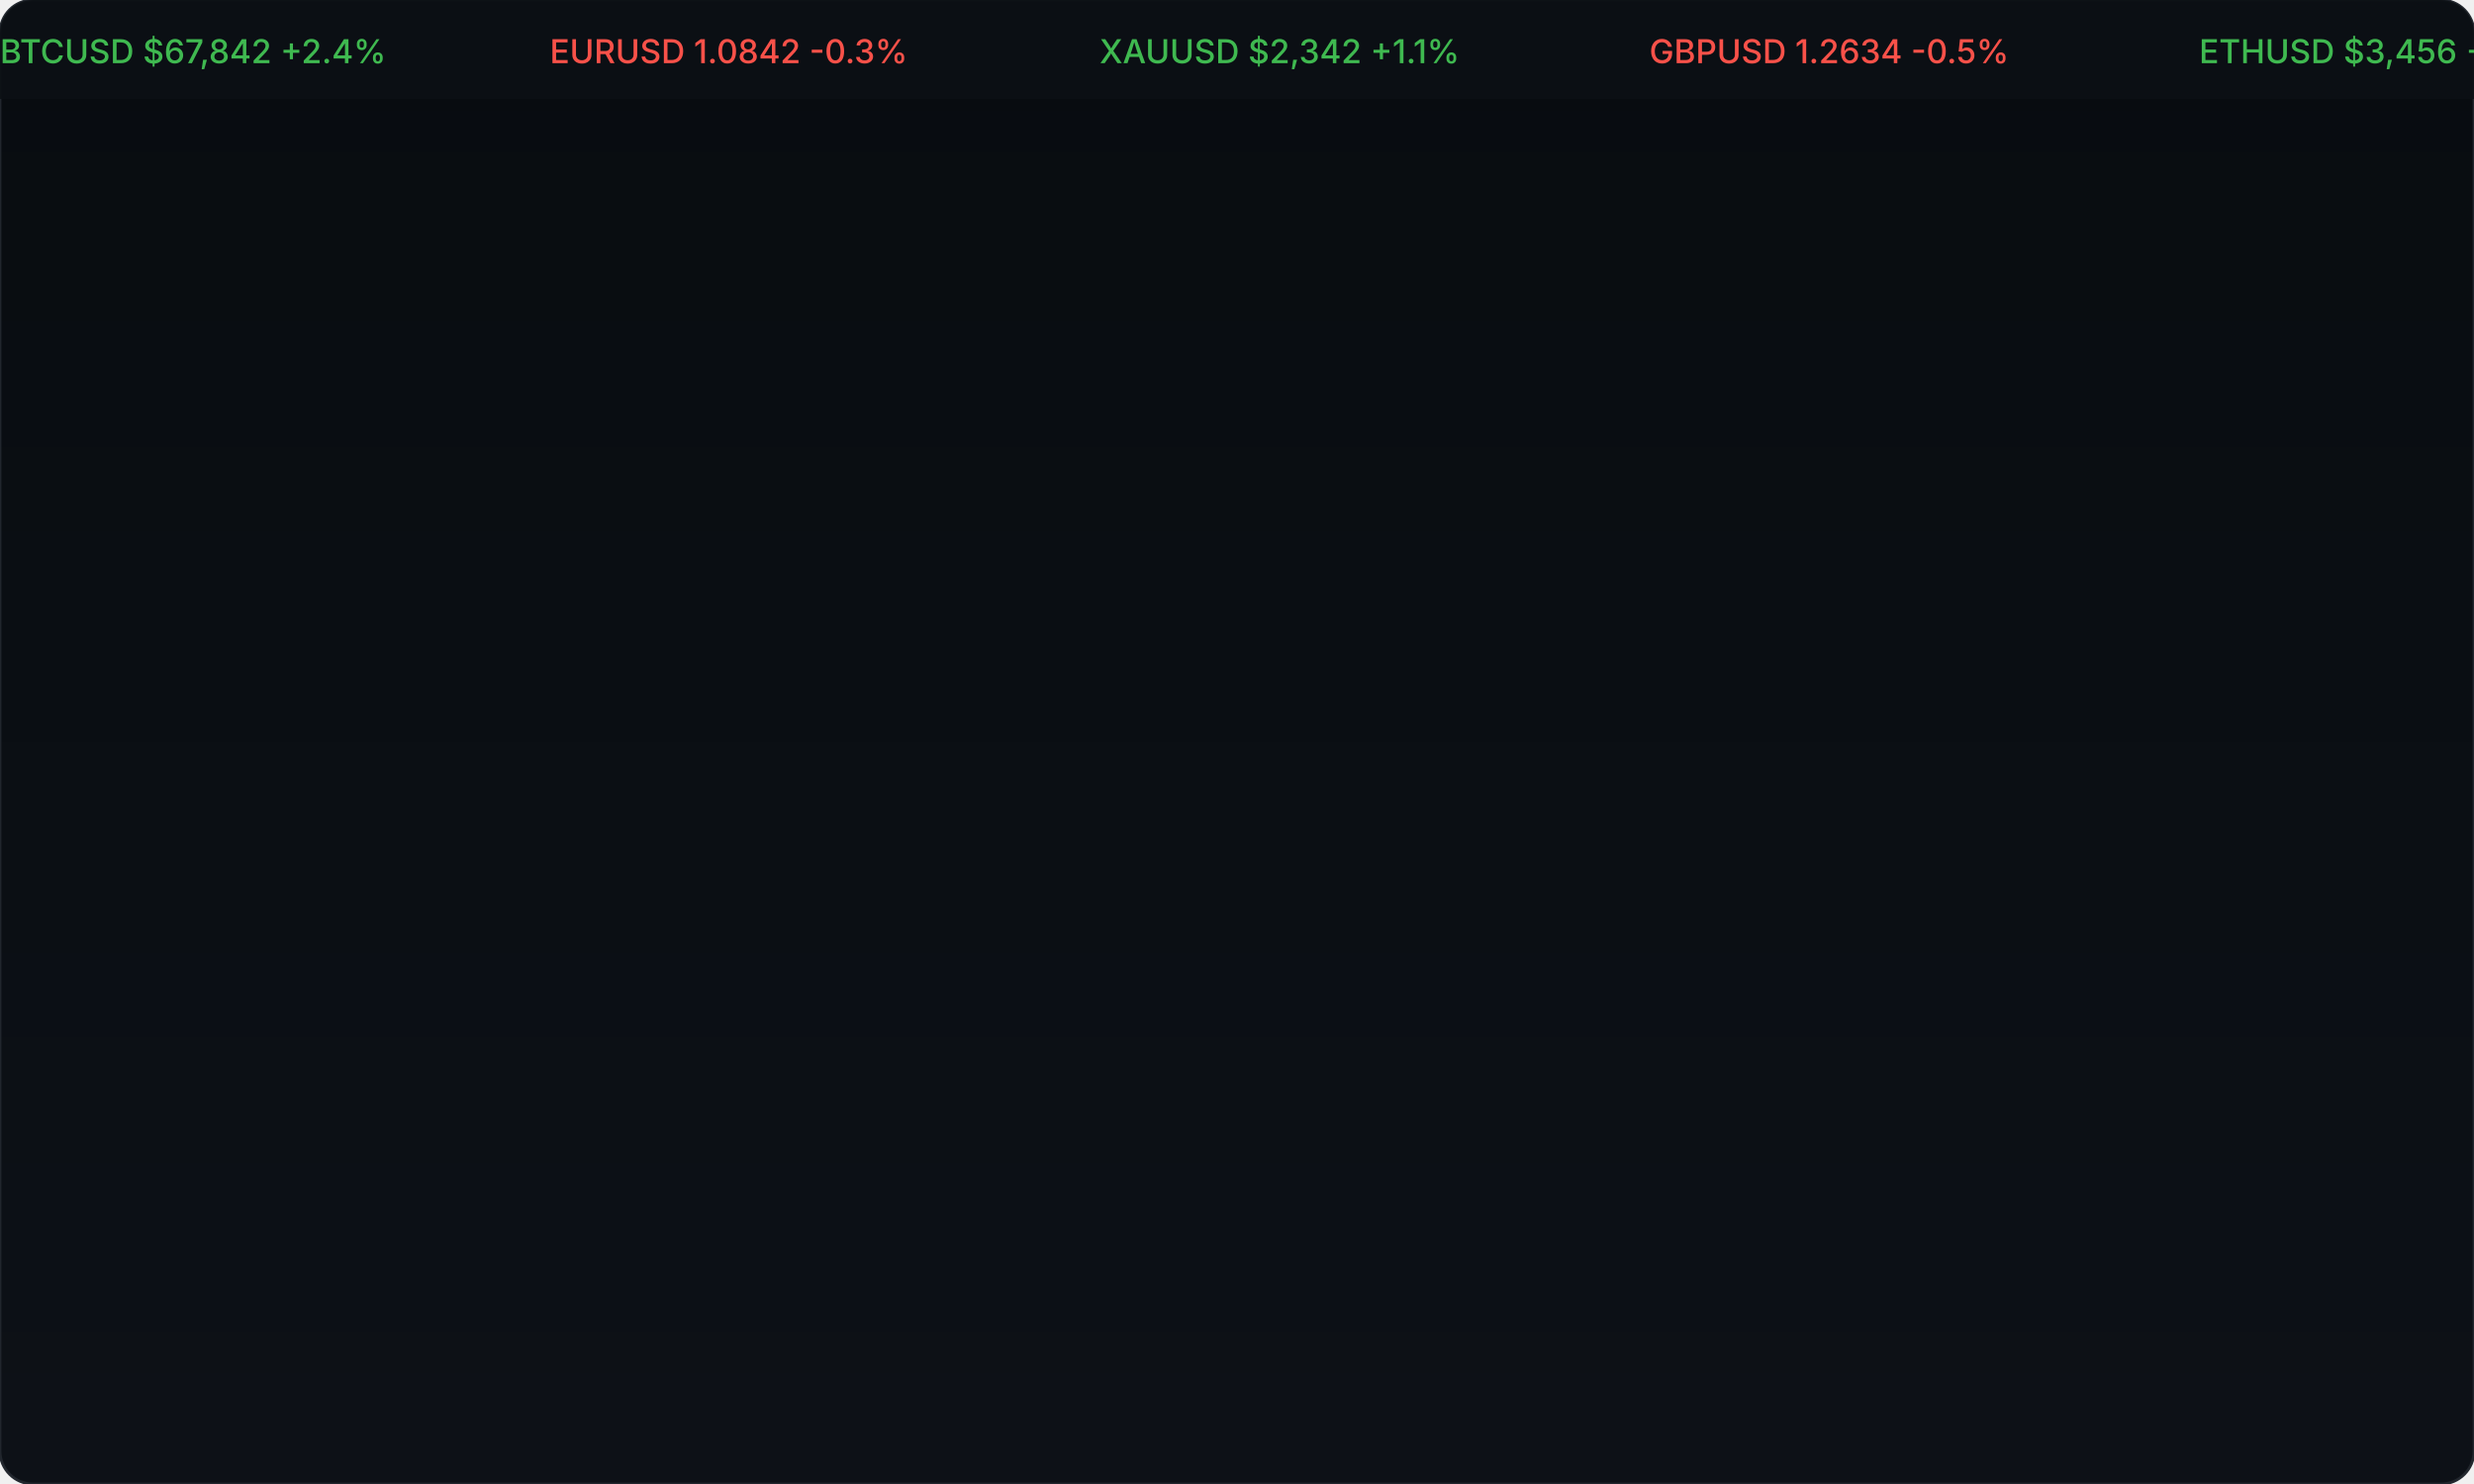
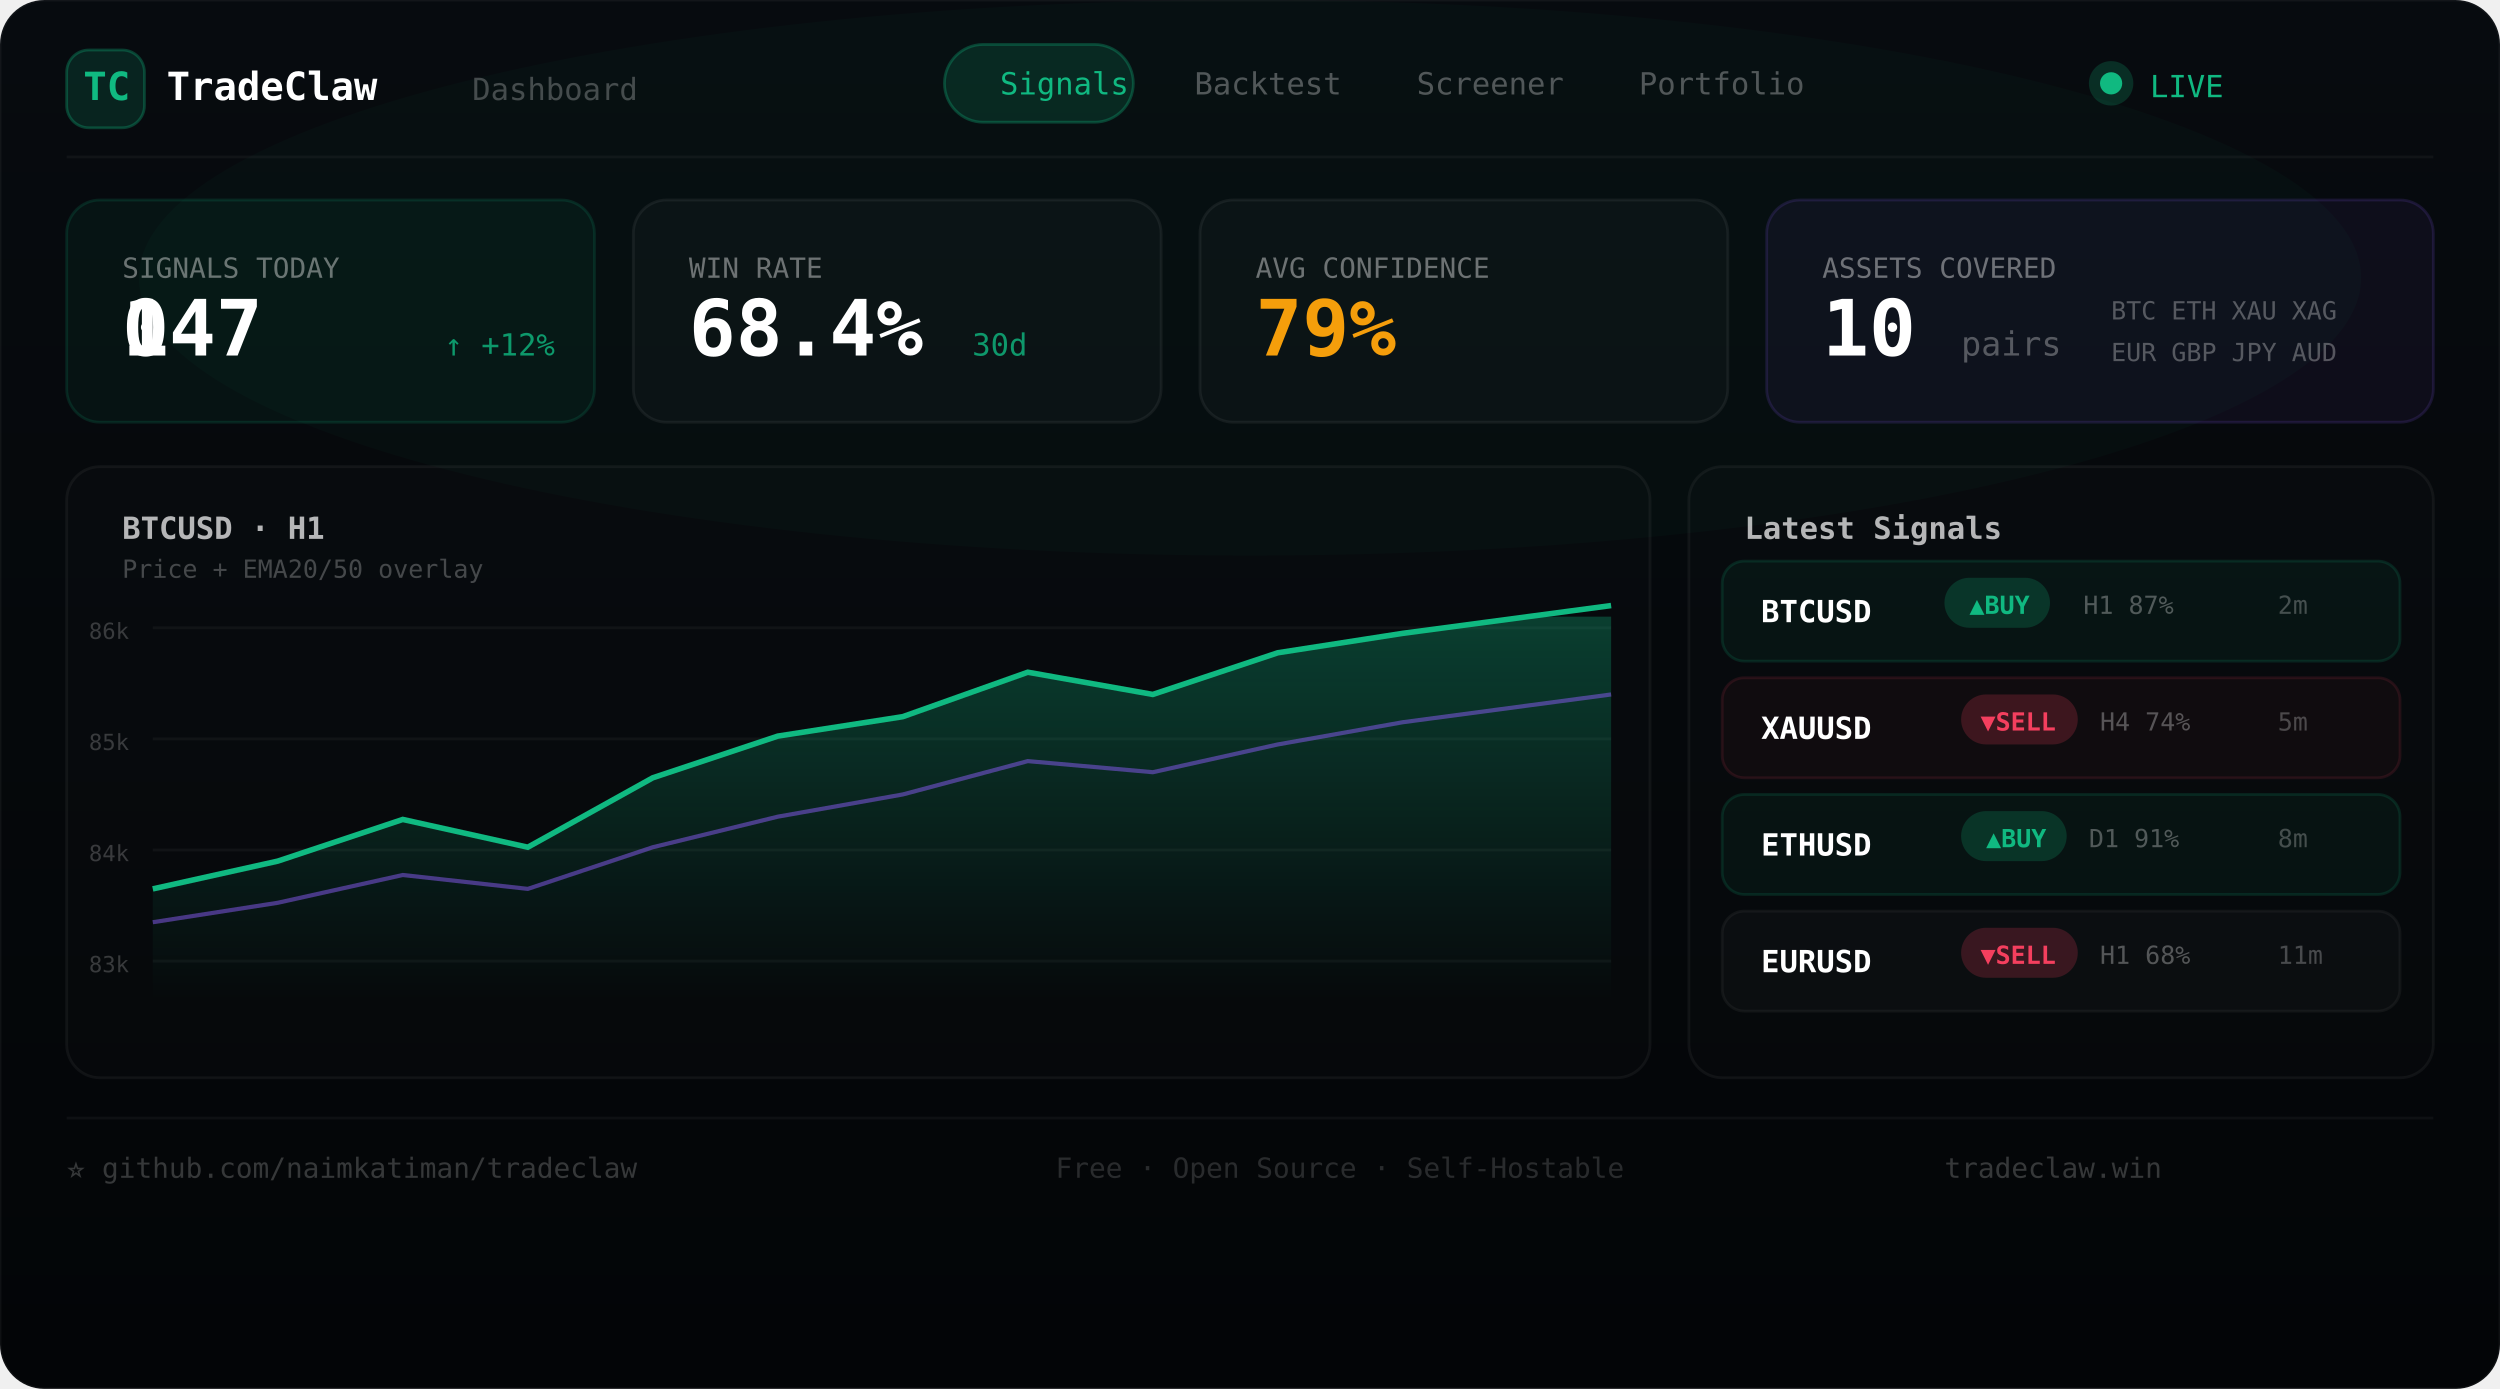
- <svg xmlns="http://www.w3.org/2000/svg" viewBox="0 0 900 540" width="900" height="540">
-   <style>
-     @keyframes cardFadeIn1 {
-       0%,2% { opacity: 0; transform: translateY(20px); }
-       6%,88% { opacity: 1; transform: translateY(0); }
-       94%,100% { opacity: 0; transform: translateY(20px); }
-     }
-     @keyframes cardFadeIn2 {
-       0%,6% { opacity: 0; transform: translateY(20px); }
-       10%,88% { opacity: 1; transform: translateY(0); }
-       94%,100% { opacity: 0; transform: translateY(20px); }
-     }
-     @keyframes cardFadeIn3 {
-       0%,10% { opacity: 0; transform: translateY(20px); }
-       14%,88% { opacity: 1; transform: translateY(0); }
-       94%,100% { opacity: 0; transform: translateY(20px); }
-     }
-     @keyframes confBar87 {
-       0%,8% { width: 0; }
-       16%,86% { width: 148px; }
-       94%,100% { width: 0; }
-     }
-     @keyframes confBar72 {
-       0%,12% { width: 0; }
-       20%,86% { width: 122px; }
-       94%,100% { width: 0; }
-     }
-     @keyframes confBar91 {
-       0%,16% { width: 0; }
-       24%,86% { width: 155px; }
-       94%,100% { width: 0; }
-     }
-     @keyframes scrollTicker {
-       0% { transform: translateX(900px); }
-       100% { transform: translateX(-1600px); }
-     }
-     @keyframes pulseGlow {
-       0%,100% { opacity: 0.4; }
-       50% { opacity: 1; }
-     }
-     @keyframes fadeInGeneral {
-       0%,1% { opacity: 0; }
-       5%,90% { opacity: 1; }
-       96%,100% { opacity: 0; }
-     }
-     @keyframes countUp1 {
-       0%,10% { opacity: 0; }
-       15%,88% { opacity: 1; }
-       94%,100% { opacity: 0; }
-     }
-     @keyframes miniChart {
-       0% { d: path("M0,30 Q15,28 30,25 T60,20 T90,15 T120,18 T150,10"); }
-       50% { d: path("M0,30 Q15,22 30,28 T60,15 T90,22 T120,12 T150,8"); }
-       100% { d: path("M0,30 Q15,28 30,25 T60,20 T90,15 T120,18 T150,10"); }
-     }
-     @keyframes chartPulse {
-       0%,100% { stroke-opacity: 0.6; }
-       50% { stroke-opacity: 1; }
-     }
- 
-     text { font-family: -apple-system, BlinkMacSystemFont, 'Segoe UI', 'Inter', Roboto, Helvetica, Arial, sans-serif; }
- 
-     .card1 { opacity: 0; animation: cardFadeIn1 16s ease infinite; }
-     .card2 { opacity: 0; animation: cardFadeIn2 16s ease infinite; }
-     .card3 { opacity: 0; animation: cardFadeIn3 16s ease infinite; }
- 
-     .bar1 { animation: confBar87 16s ease infinite; }
-     .bar2 { animation: confBar72 16s ease infinite; }
-     .bar3 { animation: confBar91 16s ease infinite; }
- 
-     .header { opacity: 0; animation: fadeInGeneral 16s ease infinite; }
-     .stats { opacity: 0; animation: countUp1 16s ease infinite; }
-     .sidebar { opacity: 0; animation: fadeInGeneral 16s ease infinite; animation-delay: 0.3s; }
- 
-     .live-dot { animation: pulseGlow 2s ease infinite; }
-     .ticker-group { animation: scrollTicker 20s linear infinite; }
-     .chart-line { animation: chartPulse 3s ease infinite; }
-   </style>
+ <svg xmlns="http://www.w3.org/2000/svg" viewBox="0 0 900 500" width="900" height="500">
  <defs>
-     <linearGradient id="dashBg" x1="0" y1="0" x2="0" y2="1">
-       <stop offset="0%" stop-color="#080c10" />
-       <stop offset="100%" stop-color="#0d1117" />
+     <style>
+       @keyframes fadeIn { from { opacity:0; } to { opacity:1; } }
+       @keyframes slideDown { from { opacity:0; transform:translateY(-12px); } to { opacity:1; transform:translateY(0); } }
+       @keyframes countUp { from { opacity:0; } to { opacity:1; } }
+       @keyframes pulse2 { 0%,100%{opacity:1;} 50%{opacity:0.25;} }
+       @keyframes chartDraw { from { stroke-dashoffset: 600; } to { stroke-dashoffset: 0; } }
+       .hdr { animation: slideDown 0.5s ease 0.1s both; }
+       .stat1 { animation: fadeIn 0.4s ease 0.3s both; }
+       .stat2 { animation: fadeIn 0.4s ease 0.5s both; }
+       .stat3 { animation: fadeIn 0.4s ease 0.7s both; }
+       .stat4 { animation: fadeIn 0.4s ease 0.9s both; }
+       .chart { animation: fadeIn 0.6s ease 0.8s both; }
+       .sigs { animation: fadeIn 0.5s ease 1.2s both; }
+       .dot { animation: pulse2 1.5s ease infinite; }
+       .line1 { stroke-dasharray:600; animation: chartDraw 2s ease 0.9s both; }
+     </style>
+     <linearGradient id="bg2" x1="0" y1="0" x2="0" y2="1">
+       <stop offset="0%" stop-color="#070b0f" />
+       <stop offset="100%" stop-color="#030507" />
    </linearGradient>
-     <linearGradient id="cardBg" x1="0" y1="0" x2="0" y2="1">
-       <stop offset="0%" stop-color="#161b22" />
-       <stop offset="100%" stop-color="#0d1117" />
+     <linearGradient id="chartFill" x1="0" y1="0" x2="0" y2="1">
+       <stop offset="0%" stop-color="#10b981" stop-opacity="0.3" />
+       <stop offset="100%" stop-color="#10b981" stop-opacity="0" />
    </linearGradient>
-     <linearGradient id="greenGrad" x1="0" y1="0" x2="1" y2="0">
-       <stop offset="0%" stop-color="#10b981" />
-       <stop offset="100%" stop-color="#34d399" />
+     <linearGradient id="purpleFill" x1="0" y1="0" x2="0" y2="1">
+       <stop offset="0%" stop-color="#8b5cf6" stop-opacity="0.25" />
+       <stop offset="100%" stop-color="#8b5cf6" stop-opacity="0" />
    </linearGradient>
-     <linearGradient id="redGrad" x1="0" y1="0" x2="1" y2="0">
-       <stop offset="0%" stop-color="#f43f5e" />
-       <stop offset="100%" stop-color="#fb7185" />
-     </linearGradient>
-     <linearGradient id="blueGrad" x1="0" y1="0" x2="1" y2="0">
-       <stop offset="0%" stop-color="#3b82f6" />
-       <stop offset="100%" stop-color="#60a5fa" />
-     </linearGradient>
-     <clipPath id="tickerClip">
-       <rect x="0" y="0" width="900" height="36" />
-     </clipPath>
-     <clipPath id="dashClip">
-       <rect x="0" y="0" width="900" height="540" rx="12" />
-     </clipPath>
  </defs>
-   <rect width="900" height="540" rx="12" fill="url(#dashBg)" stroke="#21262d" stroke-width="1" />
-   <g clip-path="url(#dashClip)">
-     <rect width="900" height="36" fill="#0b0f14" opacity="0.9" />
-     <g clip-path="url(#tickerClip)">
-       <g class="ticker-group">
-         <text y="23" fill="#3fb950" font-size="12" font-weight="500">
-           <tspan x="0">BTCUSD $67,842 +2.4%</tspan>
-           <tspan x="200" fill="#f85149">EURUSD 1.0842 -0.3%</tspan>
-           <tspan x="400" fill="#3fb950">XAUUSD $2,342 +1.1%</tspan>
-           <tspan x="600" fill="#f85149">GBPUSD 1.2634 -0.5%</tspan>
-           <tspan x="800" fill="#3fb950">ETHUSD $3,456 +3.2%</tspan>
-           <tspan x="1000" fill="#3fb950">SOLUSD $142.8 +5.1%</tspan>
-           <tspan x="1200" fill="#f85149">USDJPY 151.24 -0.2%</tspan>
-           <tspan x="1400" fill="#3fb950">XRPUSD $0.624 +1.8%</tspan>
-         </text>
-       </g>
+   <rect width="900" height="500" fill="url(#bg2)" rx="16" />
+   <rect width="900" height="500" fill="none" stroke="rgba(255,255,255,0.05)" stroke-width="1" rx="16" />
+   <ellipse cx="450" cy="100" rx="400" ry="100" fill="rgba(16,185,129,0.03)" />
+   <g class="hdr">
+     <rect x="24" y="18" width="28" height="28" rx="8" fill="rgba(16,185,129,0.15)" stroke="rgba(16,185,129,0.3)" stroke-width="1" />
+     <text x="30" y="36" font-family="monospace" font-size="14" font-weight="bold" fill="#10b981">TC</text>
+     <text x="60" y="36" font-family="monospace" font-size="14" font-weight="bold" fill="white">TradeClaw</text>
+     <text x="170" y="36" font-family="monospace" font-size="11" fill="rgba(255,255,255,0.25)">Dashboard</text>
+     <circle cx="760" cy="30" r="4" fill="#10b981" class="dot" />
+     <circle cx="760" cy="30" r="8" fill="rgba(16,185,129,0.2)" class="dot" />
+     <text x="774" y="35" font-family="monospace" font-size="11" fill="#10b981">LIVE</text>
+     <rect x="340" y="16" width="68" height="28" rx="14" fill="rgba(16,185,129,0.15)" stroke="rgba(16,185,129,0.3)" stroke-width="1" />
+     <text x="360" y="34" font-family="monospace" font-size="11" fill="#10b981">Signals</text>
+     <text x="430" y="34" font-family="monospace" font-size="11" fill="rgba(255,255,255,0.3)">Backtest</text>
+     <text x="510" y="34" font-family="monospace" font-size="11" fill="rgba(255,255,255,0.3)">Screener</text>
+     <text x="590" y="34" font-family="monospace" font-size="11" fill="rgba(255,255,255,0.3)">Portfolio</text>
+   </g>
+   <rect x="24" y="56" width="852" height="1" fill="rgba(255,255,255,0.04)" />
+   <g class="stat1">
+     <rect x="24" y="72" width="190" height="80" rx="12" fill="rgba(16,185,129,0.06)" stroke="rgba(16,185,129,0.15)" stroke-width="1" />
+     <text x="44" y="100" font-family="monospace" font-size="10" fill="rgba(255,255,255,0.4)">SIGNALS TODAY</text>
+     <text x="44" y="128" font-family="monospace" font-size="28" font-weight="bold" fill="white">
+       <tspan>0</tspan>
+       <animate attributeName="textContent" values="0;12;28;47;63;78;94;112;128;142;147" dur="1.5s" begin="0.5s" fill="freeze" />
+     </text>
+     <text x="44" y="128" font-family="monospace" font-size="28" font-weight="bold" fill="white">147</text>
+     <text x="160" y="128" font-family="monospace" font-size="11" fill="rgba(16,185,129,0.8)">↑ +12%</text>
+   </g>
+   <g class="stat2">
+     <rect x="228" y="72" width="190" height="80" rx="12" fill="rgba(255,255,255,0.02)" stroke="rgba(255,255,255,0.06)" stroke-width="1" />
+     <text x="248" y="100" font-family="monospace" font-size="10" fill="rgba(255,255,255,0.4)">WIN RATE</text>
+     <text x="248" y="128" font-family="monospace" font-size="28" font-weight="bold" fill="white">68.4%</text>
+     <text x="350" y="128" font-family="monospace" font-size="11" fill="rgba(16,185,129,0.8)">30d</text>
+   </g>
+   <g class="stat3">
+     <rect x="432" y="72" width="190" height="80" rx="12" fill="rgba(255,255,255,0.02)" stroke="rgba(255,255,255,0.06)" stroke-width="1" />
+     <text x="452" y="100" font-family="monospace" font-size="10" fill="rgba(255,255,255,0.4)">AVG CONFIDENCE</text>
+     <text x="452" y="128" font-family="monospace" font-size="28" font-weight="bold" fill="#f59e0b">79%</text>
+   </g>
+   <g class="stat4">
+     <rect x="636" y="72" width="240" height="80" rx="12" fill="rgba(139,92,246,0.06)" stroke="rgba(139,92,246,0.15)" stroke-width="1" />
+     <text x="656" y="100" font-family="monospace" font-size="10" fill="rgba(255,255,255,0.4)">ASSETS COVERED</text>
+     <text x="656" y="128" font-family="monospace" font-size="28" font-weight="bold" fill="white">10</text>
+     <text x="706" y="128" font-family="monospace" font-size="12" fill="rgba(255,255,255,0.3)">pairs</text>
+     <text x="760" y="115" font-family="monospace" font-size="9" fill="rgba(255,255,255,0.3)">BTC ETH XAU XAG</text>
+     <text x="760" y="130" font-family="monospace" font-size="9" fill="rgba(255,255,255,0.3)">EUR GBP JPY AUD</text>
+   </g>
+   <g class="chart">
+     <rect x="24" y="168" width="570" height="220" rx="12" fill="rgba(255,255,255,0.01)" stroke="rgba(255,255,255,0.05)" stroke-width="1" />
+     <text x="44" y="194" font-family="monospace" font-size="11" font-weight="bold" fill="rgba(255,255,255,0.7)">BTCUSD · H1</text>
+     <text x="44" y="208" font-family="monospace" font-size="9" fill="rgba(255,255,255,0.25)">Price + EMA20/50 overlay</text>
+     <text x="32" y="230" font-family="monospace" font-size="8" fill="rgba(255,255,255,0.2)">86k</text>
+     <text x="32" y="270" font-family="monospace" font-size="8" fill="rgba(255,255,255,0.2)">85k</text>
+     <text x="32" y="310" font-family="monospace" font-size="8" fill="rgba(255,255,255,0.2)">84k</text>
+     <text x="32" y="350" font-family="monospace" font-size="8" fill="rgba(255,255,255,0.2)">83k</text>
+     <line x1="55" y1="226" x2="580" y2="226" stroke="rgba(255,255,255,0.04)" stroke-width="1" />
+     <line x1="55" y1="266" x2="580" y2="266" stroke="rgba(255,255,255,0.04)" stroke-width="1" />
+     <line x1="55" y1="306" x2="580" y2="306" stroke="rgba(255,255,255,0.04)" stroke-width="1" />
+     <line x1="55" y1="346" x2="580" y2="346" stroke="rgba(255,255,255,0.04)" stroke-width="1" />
+     <path d="M55 320 L100 310 L145 295 L190 305 L235 280 L280 265 L325 258 L370 242 L415 250 L460 235 L505 228 L550 222 L580 222 L580 360 L55 360 Z" fill="url(#chartFill)" />
+     <path d="M55 332 L100 325 L145 315 L190 320 L235 305 L280 294 L325 286 L370 274 L415 278 L460 268 L505 260 L550 254 L580 250" fill="none" stroke="rgba(139,92,246,0.5)" stroke-width="1.5" stroke-dasharray="600" class="line1" />
+     <path d="M55 320 L100 310 L145 295 L190 305 L235 280 L280 265 L325 258 L370 242 L415 250 L460 235 L505 228 L550 222 L580 218" fill="none" stroke="#10b981" stroke-width="2" class="line1" style="animation-delay:0.85s" />
+     <g opacity="0">
+       <animate attributeName="opacity" from="0" to="1" begin="2.2s" dur="0.3s" fill="freeze" />
+       <polygon points="280,278 272,294 288,294" fill="#10b981" />
+       <rect x="240" y="250" width="76" height="22" rx="6" fill="rgba(16,185,129,0.9)" />
+       <text x="256" y="265" font-family="monospace" font-size="10" font-weight="bold" fill="white">▲ BUY 87%</text>
    </g>
-     <g class="header">
-       <rect x="0" y="36" width="900" height="52" fill="#0d1117" />
-       <rect x="0" y="87" width="900" height="1" fill="#21262d" />
-       <text x="24" y="68" fill="#e6edf3" font-size="18" font-weight="700">TradeClaw</text>
-       <text x="132" y="68" fill="#10b981" font-size="11" font-weight="600">PRO</text>
-       <text x="200" y="67" fill="#8b949e" font-size="13">Dashboard</text>
-       <text x="290" y="67" fill="#8b949e" font-size="13">Signals</text>
-       <text x="365" y="67" fill="#8b949e" font-size="13">Backtest</text>
-       <text x="445" y="67" fill="#8b949e" font-size="13">Leaderboard</text>
-       <circle cx="830" cy="63" r="4" fill="#10b981" class="live-dot" />
-       <text x="840" y="67" fill="#10b981" font-size="11" font-weight="600">LIVE</text>
-     </g>
-     <g class="stats">
-       <rect x="24" y="100" width="200" height="72" rx="8" fill="#161b22" stroke="#21262d" stroke-width="1" />
-       <text x="40" y="122" fill="#8b949e" font-size="11">Active Signals</text>
-       <text x="40" y="152" fill="#e6edf3" font-size="28" font-weight="700">12</text>
-       <text x="80" y="152" fill="#3fb950" font-size="12"> +3 today</text>
-       <rect x="240" y="100" width="200" height="72" rx="8" fill="#161b22" stroke="#21262d" stroke-width="1" />
-       <text x="256" y="122" fill="#8b949e" font-size="11">Win Rate (7d)</text>
-       <text x="256" y="152" fill="#e6edf3" font-size="28" font-weight="700">78.4%</text>
-       <rect x="456" y="100" width="200" height="72" rx="8" fill="#161b22" stroke="#21262d" stroke-width="1" />
-       <text x="472" y="122" fill="#8b949e" font-size="11">Avg Confidence</text>
-       <text x="472" y="152" fill="#e6edf3" font-size="28" font-weight="700">81.2%</text>
-       <rect x="672" y="100" width="204" height="72" rx="8" fill="#161b22" stroke="#21262d" stroke-width="1" />
-       <text x="688" y="122" fill="#8b949e" font-size="11">Pairs Scanned</text>
-       <text x="688" y="152" fill="#e6edf3" font-size="28" font-weight="700">15</text>
-       <text x="722" y="152" fill="#8b949e" font-size="12"> assets</text>
-     </g>
-     <g class="card1">
-       <rect x="24" y="188" width="272" height="155" rx="10" fill="url(#cardBg)" stroke="#21262d" stroke-width="1" />
-       <rect x="24" y="188" width="272" height="40" rx="10" fill="#10b98115" />
-       <rect x="24" y="218" width="272" height="10" fill="#10b98115" />
-       <text x="40" y="213" fill="#e6edf3" font-size="15" font-weight="700">XAUUSD</text>
-       <text x="118" y="213" fill="#8b949e" font-size="11">Gold / USD</text>
-       <rect x="240" y="200" width="42" height="20" rx="4" fill="#10b981" />
-       <text x="261" y="214" fill="#ffffff" font-size="11" font-weight="700" text-anchor="middle">BUY</text>
-       <text x="40" y="250" fill="#8b949e" font-size="11">Confidence</text>
-       <rect x="40" y="256" width="170" height="6" rx="3" fill="#21262d" />
-       <rect x="40" y="256" class="bar1" height="6" rx="3" fill="url(#greenGrad)" width="0" />
-       <text x="220" y="264" fill="#10b981" font-size="12" font-weight="600">87%</text>
-       <text x="40" y="290" fill="#8b949e" font-size="10">Entry</text>
-       <text x="40" y="305" fill="#e6edf3" font-size="13" font-weight="600">2,342.50</text>
-       <text x="120" y="290" fill="#8b949e" font-size="10">TP1</text>
-       <text x="120" y="305" fill="#10b981" font-size="13" font-weight="600">2,358.80</text>
-       <text x="200" y="290" fill="#8b949e" font-size="10">SL</text>
-       <text x="200" y="305" fill="#f85149" font-size="13" font-weight="600">2,331.20</text>
-       <path d="M40,330 Q60,325 80,320 T120,310 T160,315 T200,305 T240,298 T270,292" fill="none" stroke="#10b981" stroke-width="1.5" stroke-linecap="round" class="chart-line" opacity="0.7" />
-     </g>
-     <g class="card2">
-       <rect x="312" y="188" width="272" height="155" rx="10" fill="url(#cardBg)" stroke="#21262d" stroke-width="1" />
-       <rect x="312" y="188" width="272" height="40" rx="10" fill="#f43f5e15" />
-       <rect x="312" y="218" width="272" height="10" fill="#f43f5e15" />
-       <text x="328" y="213" fill="#e6edf3" font-size="15" font-weight="700">EURUSD</text>
-       <text x="406" y="213" fill="#8b949e" font-size="11">Euro / USD</text>
-       <rect x="528" y="200" width="42" height="20" rx="4" fill="#f43f5e" />
-       <text x="549" y="214" fill="#ffffff" font-size="11" font-weight="700" text-anchor="middle">SELL</text>
-       <text x="328" y="250" fill="#8b949e" font-size="11">Confidence</text>
-       <rect x="328" y="256" width="170" height="6" rx="3" fill="#21262d" />
-       <rect x="328" y="256" class="bar2" height="6" rx="3" fill="url(#redGrad)" width="0" />
-       <text x="508" y="264" fill="#f43f5e" font-size="12" font-weight="600">72%</text>
-       <text x="328" y="290" fill="#8b949e" font-size="10">Entry</text>
-       <text x="328" y="305" fill="#e6edf3" font-size="13" font-weight="600">1.0842</text>
-       <text x="408" y="290" fill="#8b949e" font-size="10">TP1</text>
-       <text x="408" y="305" fill="#10b981" font-size="13" font-weight="600">1.0798</text>
-       <text x="488" y="290" fill="#8b949e" font-size="10">SL</text>
-       <text x="488" y="305" fill="#f85149" font-size="13" font-weight="600">1.0871</text>
-       <path d="M328,292 Q348,298 368,305 T408,315 T448,310 T488,320 T528,325 T558,330" fill="none" stroke="#f43f5e" stroke-width="1.5" stroke-linecap="round" class="chart-line" opacity="0.7" />
-     </g>
-     <g class="card3">
-       <rect x="600" y="188" width="276" height="155" rx="10" fill="url(#cardBg)" stroke="#21262d" stroke-width="1" />
-       <rect x="600" y="188" width="276" height="40" rx="10" fill="#10b98115" />
-       <rect x="600" y="218" width="276" height="10" fill="#10b98115" />
-       <text x="616" y="213" fill="#e6edf3" font-size="15" font-weight="700">BTCUSD</text>
-       <text x="694" y="213" fill="#8b949e" font-size="11">Bitcoin / USD</text>
-       <rect x="822" y="200" width="42" height="20" rx="4" fill="#10b981" />
-       <text x="843" y="214" fill="#ffffff" font-size="11" font-weight="700" text-anchor="middle">BUY</text>
-       <text x="616" y="250" fill="#8b949e" font-size="11">Confidence</text>
-       <rect x="616" y="256" width="170" height="6" rx="3" fill="#21262d" />
-       <rect x="616" y="256" class="bar3" height="6" rx="3" fill="url(#greenGrad)" width="0" />
-       <text x="796" y="264" fill="#10b981" font-size="12" font-weight="600">91%</text>
-       <text x="616" y="290" fill="#8b949e" font-size="10">Entry</text>
-       <text x="616" y="305" fill="#e6edf3" font-size="13" font-weight="600">67,842</text>
-       <text x="700" y="290" fill="#8b949e" font-size="10">TP1</text>
-       <text x="700" y="305" fill="#10b981" font-size="13" font-weight="600">69,150</text>
-       <text x="784" y="290" fill="#8b949e" font-size="10">SL</text>
-       <text x="784" y="305" fill="#f85149" font-size="13" font-weight="600">66,980</text>
-       <path d="M616,330 Q636,322 656,318 T696,310 T736,305 T776,298 T816,290 T846,285" fill="none" stroke="#10b981" stroke-width="1.5" stroke-linecap="round" class="chart-line" opacity="0.7" />
-     </g>
-     <g class="sidebar">
-       <rect x="24" y="358" width="852" height="168" rx="10" fill="#161b22" stroke="#21262d" stroke-width="1" />
-       <text x="40" y="384" fill="#e6edf3" font-size="14" font-weight="600">Recent Signals</text>
-       <circle cx="145" cy="380" r="4" fill="#10b981" class="live-dot" />
-       <text x="155" y="384" fill="#10b981" font-size="10">Live</text>
-       <text x="40" y="410" fill="#8b949e" font-size="11">Pair</text>
-       <text x="140" y="410" fill="#8b949e" font-size="11">Direction</text>
-       <text x="240" y="410" fill="#8b949e" font-size="11">Confidence</text>
-       <text x="360" y="410" fill="#8b949e" font-size="11">Entry</text>
-       <text x="470" y="410" fill="#8b949e" font-size="11">TP1</text>
-       <text x="570" y="410" fill="#8b949e" font-size="11">Stop Loss</text>
-       <text x="680" y="410" fill="#8b949e" font-size="11">Timeframe</text>
-       <text x="780" y="410" fill="#8b949e" font-size="11">Status</text>
-       <rect x="40" y="416" width="820" height="1" fill="#21262d" />
-       <text x="40" y="438" fill="#e6edf3" font-size="12" font-weight="500">SOLUSD</text>
-       <rect x="140" y="425" width="36" height="18" rx="3" fill="#10b981" />
-       <text x="158" y="438" fill="#fff" font-size="10" font-weight="700" text-anchor="middle">BUY</text>
-       <text x="240" y="438" fill="#10b981" font-size="12">84%</text>
-       <text x="360" y="438" fill="#8b949e" font-size="12">142.80</text>
-       <text x="470" y="438" fill="#10b981" font-size="12">148.50</text>
-       <text x="570" y="438" fill="#f85149" font-size="12">139.20</text>
-       <text x="680" y="438" fill="#8b949e" font-size="12">H1</text>
-       <circle cx="790" cy="434" r="3" fill="#10b981" />
-       <text x="800" y="438" fill="#10b981" font-size="11">Active</text>
-       <text x="40" y="462" fill="#e6edf3" font-size="12" font-weight="500">USDJPY</text>
-       <rect x="140" y="449" width="36" height="18" rx="3" fill="#f43f5e" />
-       <text x="158" y="462" fill="#fff" font-size="10" font-weight="700" text-anchor="middle">SELL</text>
-       <text x="240" y="462" fill="#f43f5e" font-size="12">68%</text>
-       <text x="360" y="462" fill="#8b949e" font-size="12">151.24</text>
-       <text x="470" y="462" fill="#10b981" font-size="12">150.40</text>
-       <text x="570" y="462" fill="#f85149" font-size="12">151.85</text>
-       <text x="680" y="462" fill="#8b949e" font-size="12">H4</text>
-       <circle cx="790" cy="458" r="3" fill="#10b981" />
-       <text x="800" y="462" fill="#10b981" font-size="11">Active</text>
-       <text x="40" y="486" fill="#e6edf3" font-size="12" font-weight="500">ETHUSD</text>
-       <rect x="140" y="473" width="36" height="18" rx="3" fill="#10b981" />
-       <text x="158" y="486" fill="#fff" font-size="10" font-weight="700" text-anchor="middle">BUY</text>
-       <text x="240" y="486" fill="#10b981" font-size="12">76%</text>
-       <text x="360" y="486" fill="#8b949e" font-size="12">3,456.00</text>
-       <text x="470" y="486" fill="#10b981" font-size="12">3,580.00</text>
-       <text x="570" y="486" fill="#f85149" font-size="12">3,390.00</text>
-       <text x="680" y="486" fill="#8b949e" font-size="12">H1</text>
-       <circle cx="790" cy="482" r="3" fill="#d29922" />
-       <text x="800" y="486" fill="#d29922" font-size="11">TP1 Hit</text>
-       <text x="40" y="510" fill="#e6edf3" font-size="12" font-weight="500">XAGUSD</text>
-       <rect x="140" y="497" width="36" height="18" rx="3" fill="#10b981" />
-       <text x="158" y="510" fill="#fff" font-size="10" font-weight="700" text-anchor="middle">BUY</text>
-       <text x="240" y="510" fill="#10b981" font-size="12">79%</text>
-       <text x="360" y="510" fill="#8b949e" font-size="12">27.42</text>
-       <text x="470" y="510" fill="#10b981" font-size="12">28.10</text>
-       <text x="570" y="510" fill="#f85149" font-size="12">26.95</text>
-       <text x="680" y="510" fill="#8b949e" font-size="12">D1</text>
-       <circle cx="790" cy="506" r="3" fill="#10b981" />
-       <text x="800" y="510" fill="#10b981" font-size="11">Active</text>
-     </g>
+     <circle cx="580" cy="218" r="4" fill="#10b981" opacity="0">
+       <animate attributeName="opacity" from="0" to="1" begin="2.8s" dur="0.3s" fill="freeze" />
+     </circle>
+     <circle cx="580" cy="218" r="8" fill="rgba(16,185,129,0.2)" class="dot" opacity="0">
+       <animate attributeName="opacity" from="0" to="1" begin="2.8s" dur="0.3s" fill="freeze" />
+     </circle>
+     <text x="510" y="215" font-family="monospace" font-size="9" fill="rgba(255,255,255,0.5)" opacity="0">
+       $84,250
+       <animate attributeName="opacity" from="0" to="1" begin="2.8s" dur="0.3s" fill="freeze" />
+     </text>
  </g>
+   <g class="sigs">
+     <rect x="608" y="168" width="268" height="220" rx="12" fill="rgba(255,255,255,0.01)" stroke="rgba(255,255,255,0.05)" stroke-width="1" />
+     <text x="628" y="194" font-family="monospace" font-size="11" font-weight="bold" fill="rgba(255,255,255,0.7)">Latest Signals</text>
+     <rect x="620" y="202" width="244" height="36" rx="8" fill="rgba(16,185,129,0.06)" stroke="rgba(16,185,129,0.15)" stroke-width="1" />
+     <text x="634" y="224" font-family="monospace" font-size="11" font-weight="bold" fill="white">BTCUSD</text>
+     <rect x="700" y="208" width="38" height="18" rx="9" fill="rgba(16,185,129,0.2)" />
+     <text x="709" y="221" font-family="monospace" font-size="9" font-weight="bold" fill="#10b981">▲BUY</text>
+     <text x="750" y="221" font-family="monospace" font-size="9" fill="rgba(255,255,255,0.3)">H1 87%</text>
+     <text x="820" y="221" font-family="monospace" font-size="9" fill="rgba(255,255,255,0.25)">2m</text>
+     <rect x="620" y="244" width="244" height="36" rx="8" fill="rgba(244,63,94,0.04)" stroke="rgba(244,63,94,0.12)" stroke-width="1" />
+     <text x="634" y="266" font-family="monospace" font-size="11" font-weight="bold" fill="white">XAUUSD</text>
+     <rect x="706" y="250" width="42" height="18" rx="9" fill="rgba(244,63,94,0.2)" />
+     <text x="713" y="263" font-family="monospace" font-size="9" font-weight="bold" fill="#f43f5e">▼SELL</text>
+     <text x="756" y="263" font-family="monospace" font-size="9" fill="rgba(255,255,255,0.3)">H4 74%</text>
+     <text x="820" y="263" font-family="monospace" font-size="9" fill="rgba(255,255,255,0.25)">5m</text>
+     <rect x="620" y="286" width="244" height="36" rx="8" fill="rgba(16,185,129,0.06)" stroke="rgba(16,185,129,0.15)" stroke-width="1" />
+     <text x="634" y="308" font-family="monospace" font-size="11" font-weight="bold" fill="white">ETHUSD</text>
+     <rect x="706" y="292" width="38" height="18" rx="9" fill="rgba(16,185,129,0.2)" />
+     <text x="715" y="305" font-family="monospace" font-size="9" font-weight="bold" fill="#10b981">▲BUY</text>
+     <text x="752" y="305" font-family="monospace" font-size="9" fill="rgba(255,255,255,0.3)">D1 91%</text>
+     <text x="820" y="305" font-family="monospace" font-size="9" fill="rgba(255,255,255,0.25)">8m</text>
+     <rect x="620" y="328" width="244" height="36" rx="8" fill="rgba(255,255,255,0.02)" stroke="rgba(255,255,255,0.05)" stroke-width="1" />
+     <text x="634" y="350" font-family="monospace" font-size="11" font-weight="bold" fill="white">EURUSD</text>
+     <rect x="706" y="334" width="42" height="18" rx="9" fill="rgba(244,63,94,0.2)" />
+     <text x="713" y="347" font-family="monospace" font-size="9" font-weight="bold" fill="#f43f5e">▼SELL</text>
+     <text x="756" y="347" font-family="monospace" font-size="9" fill="rgba(255,255,255,0.3)">H1 68%</text>
+     <text x="820" y="347" font-family="monospace" font-size="9" fill="rgba(255,255,255,0.25)">11m</text>
+   </g>
+   <rect x="24" y="402" width="852" height="1" fill="rgba(255,255,255,0.04)" />
+   <text x="24" y="424" font-family="monospace" font-size="10" fill="rgba(255,255,255,0.2)">⭐ github.com/naimkatiman/tradeclaw</text>
+   <text x="380" y="424" font-family="monospace" font-size="10" fill="rgba(255,255,255,0.15)">Free · Open Source · Self-Hostable</text>
+   <text x="700" y="424" font-family="monospace" font-size="10" fill="rgba(255,255,255,0.2)">tradeclaw.win</text>
+   <rect x="660" y="444" width="220" height="36" rx="18" fill="rgba(16,185,129,0.15)" stroke="rgba(16,185,129,0.35)" stroke-width="1" opacity="0">
+     <animate attributeName="opacity" from="0" to="1" begin="3s" dur="0.5s" fill="freeze" />
+   </rect>
+   <text x="682" y="467" font-family="monospace" font-size="12" font-weight="bold" fill="#10b981" opacity="0">
+     ⭐ Star on GitHub
+     <animate attributeName="opacity" from="0" to="1" begin="3s" dur="0.5s" fill="freeze" />
+   </text>
</svg>
